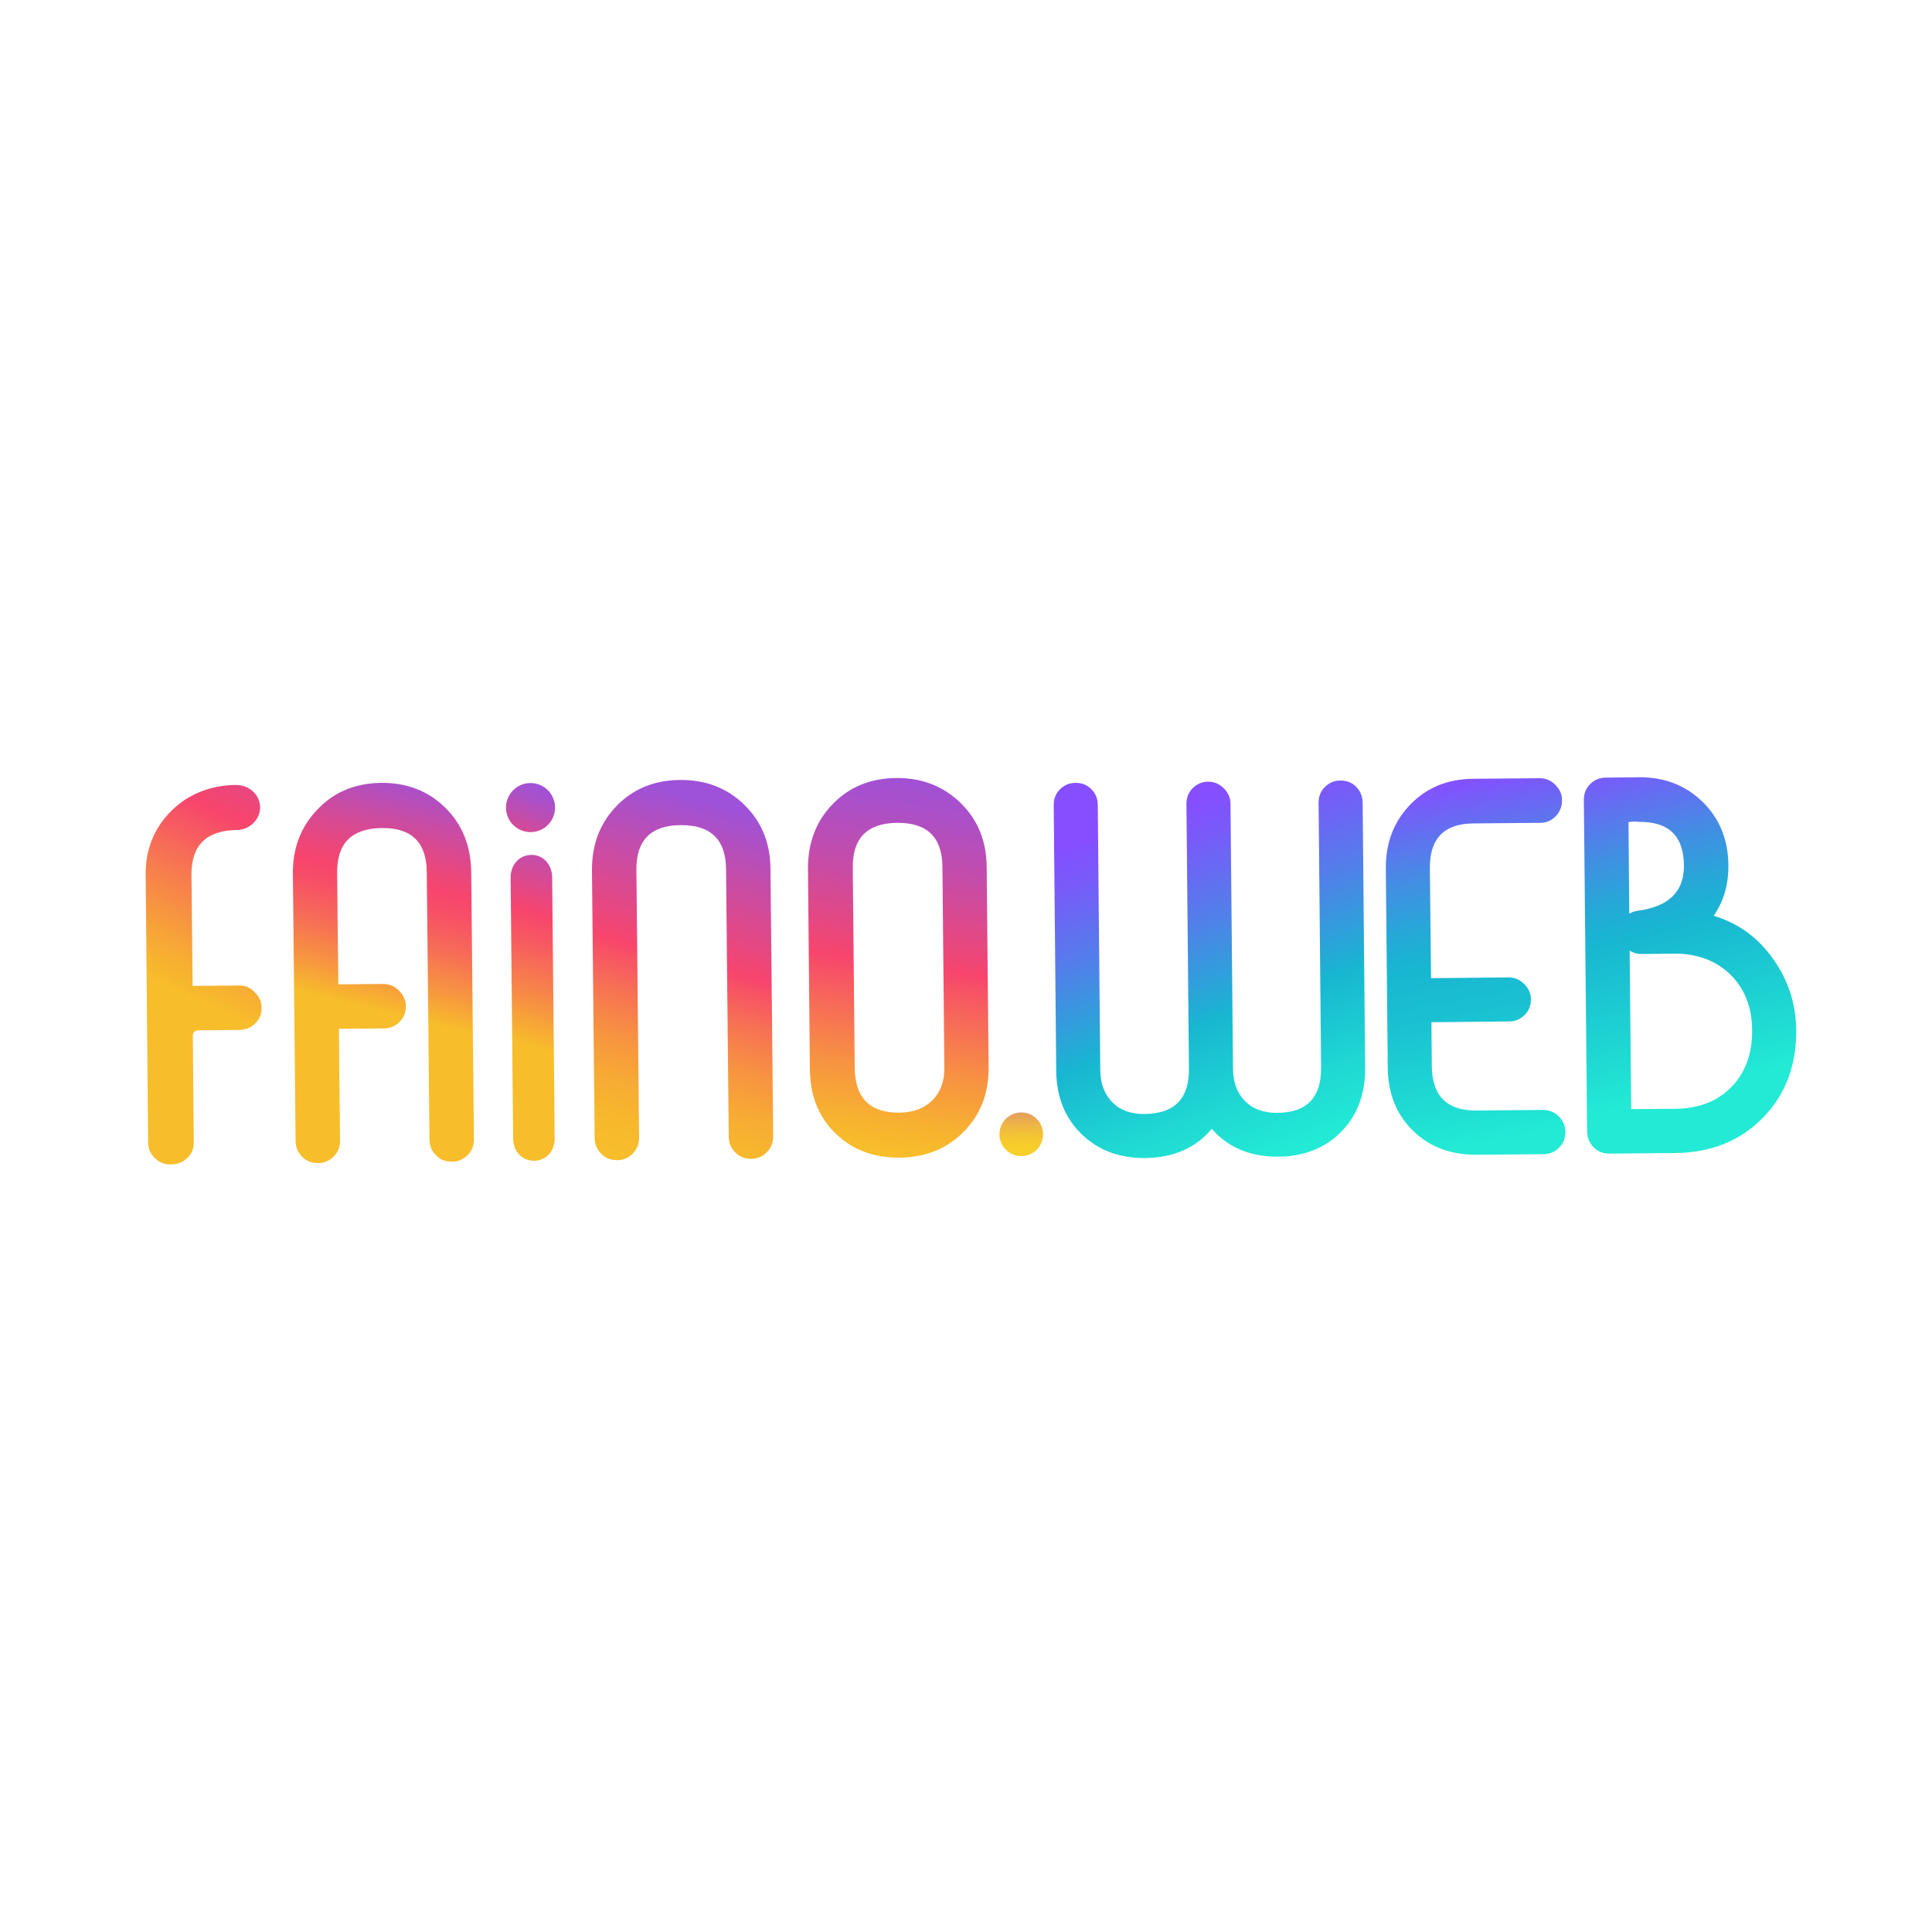
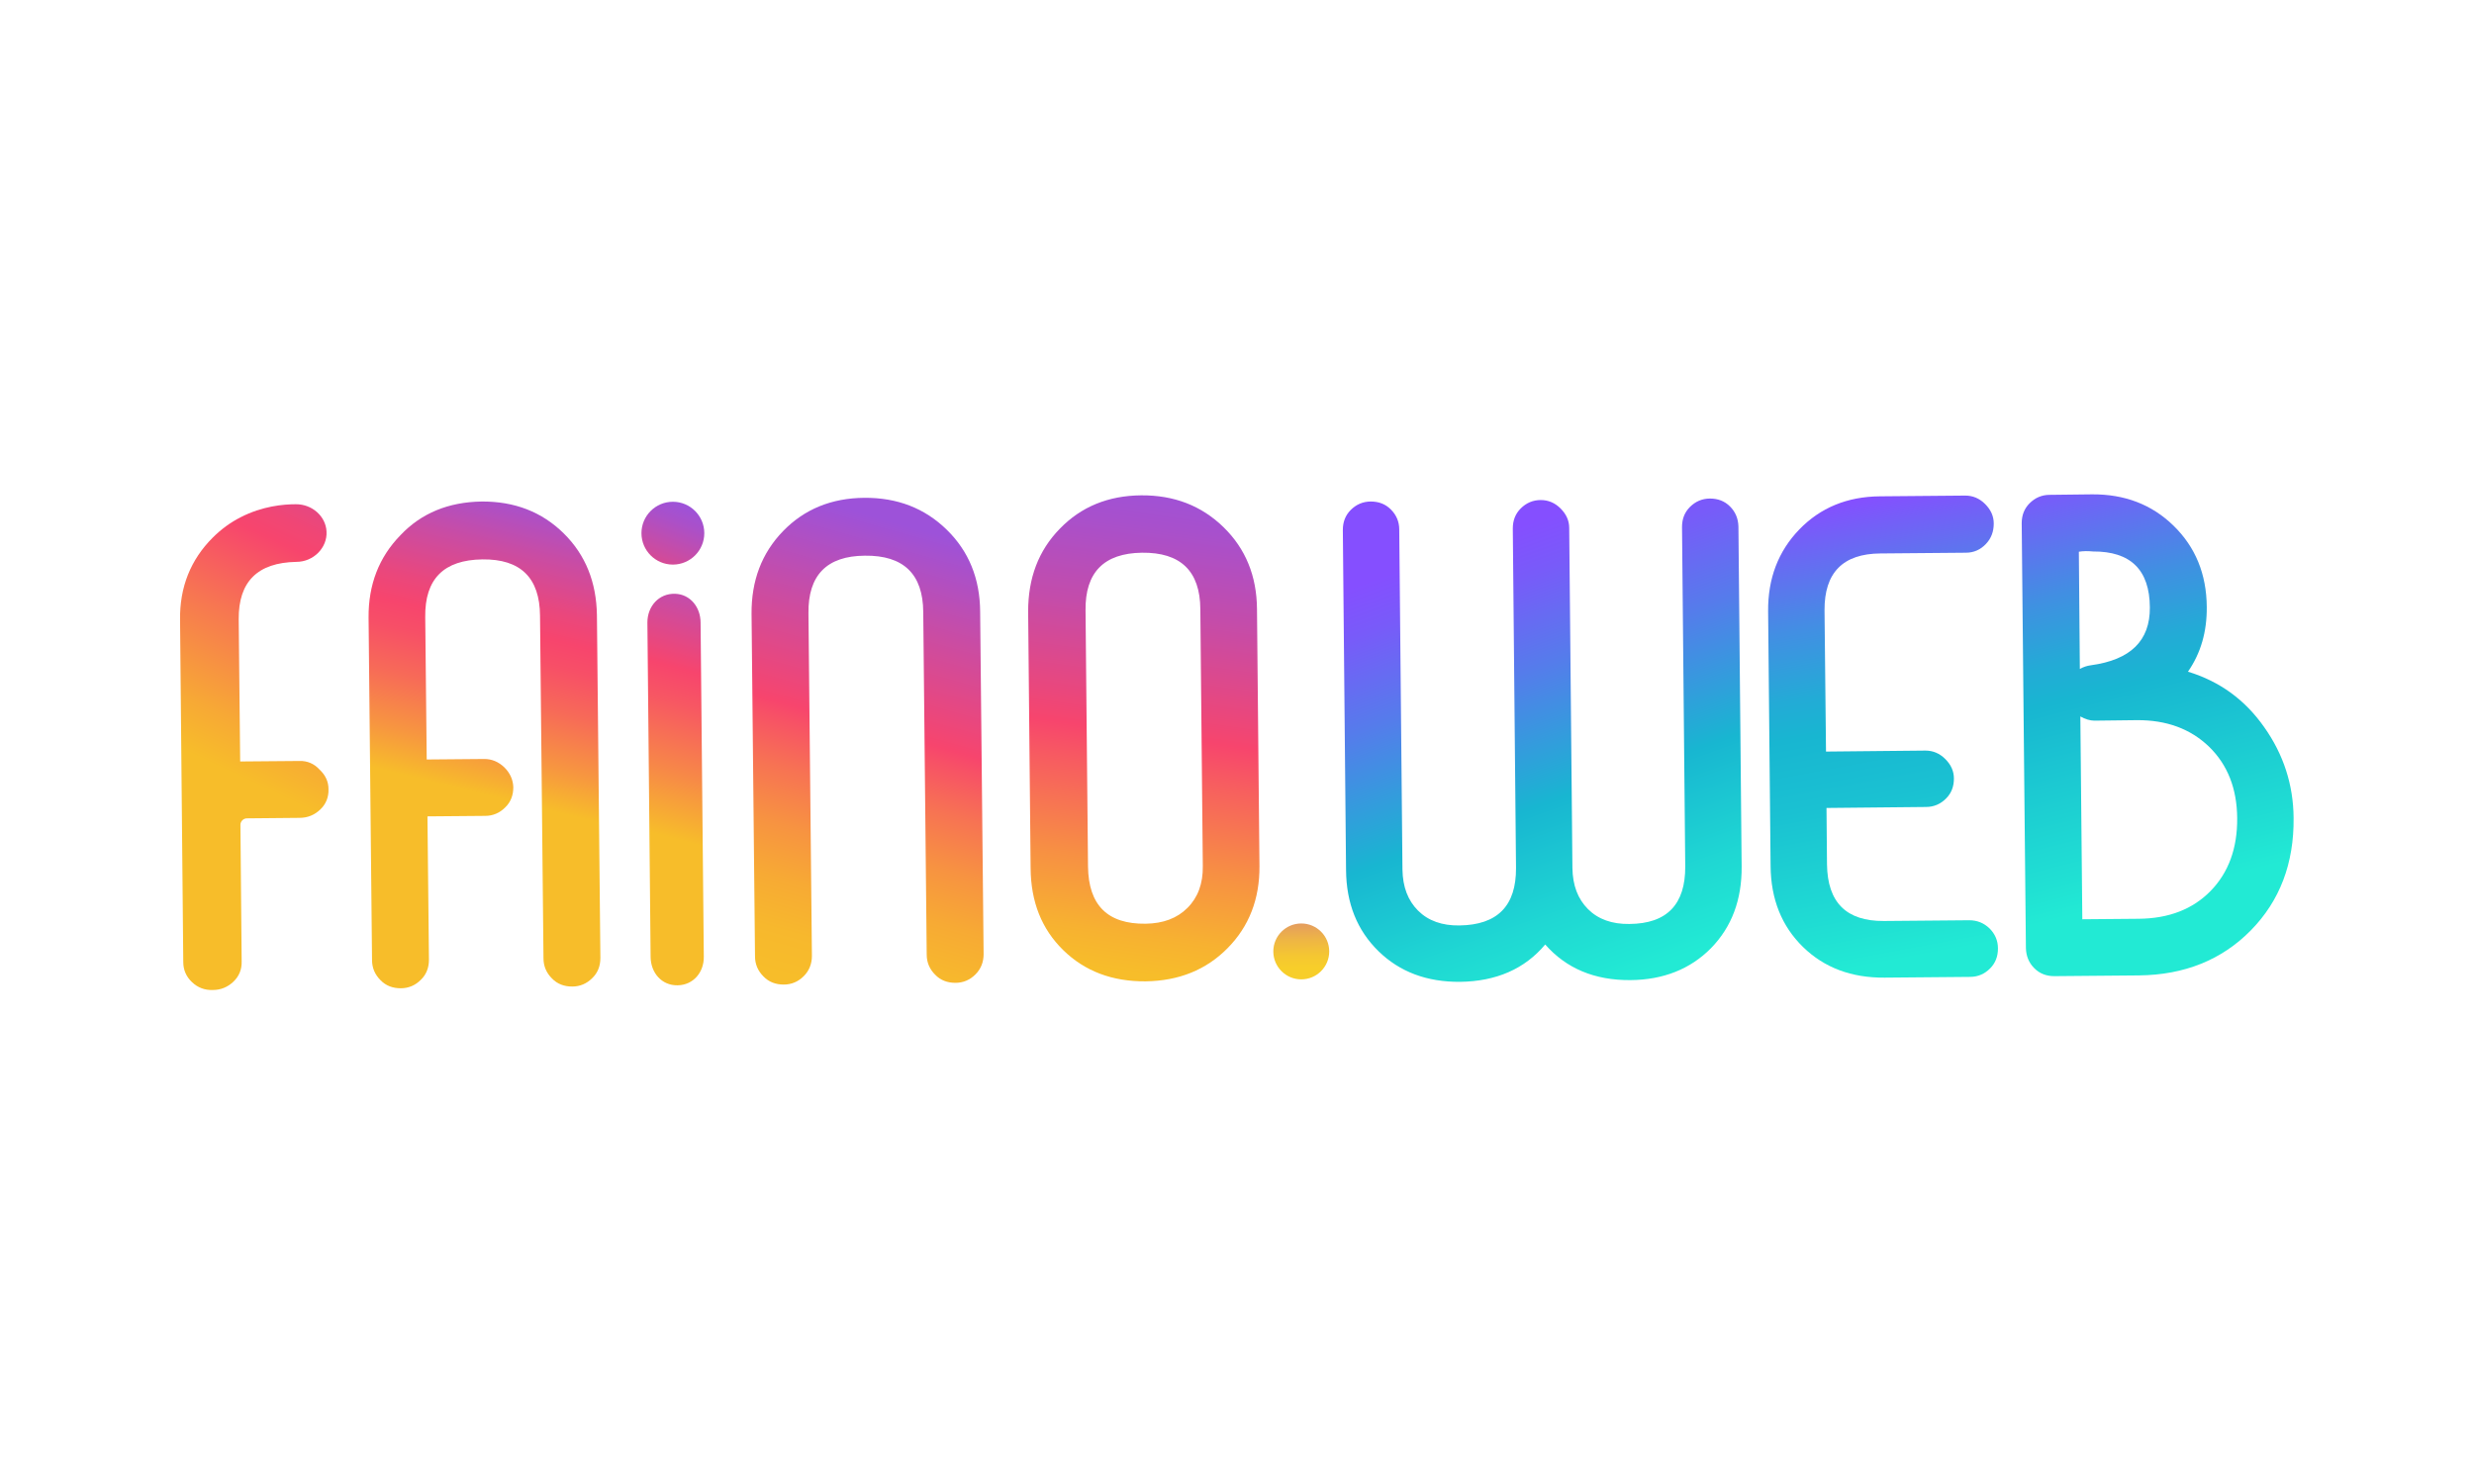
- <svg xmlns="http://www.w3.org/2000/svg" version="1.1" id="Layer_2" x="0px" y="0px" viewBox="20 -220 1000 1000" style="enable-background:new 20 -220 1000 1000;" xml:space="preserve">
+ <svg xmlns="http://www.w3.org/2000/svg" version="1.1" id="Слой_1" x="0px" y="0px" viewBox="0 0 1000 600" style="enable-background:new 0 0 1000 600;" xml:space="preserve">
  <style type="text/css">
	.st0{fill:url(#SVGID_1_);}
	.st1{fill:url(#SVGID_2_);}
	.st2{fill:url(#SVGID_3_);}
	.st3{fill:url(#SVGID_4_);}
	.st4{fill:url(#SVGID_5_);}
	.st5{fill:url(#SVGID_6_);}
	.st6{fill:url(#SVGID_7_);}
	.st7{fill:url(#SVGID_8_);}
	.st8{fill:url(#SVGID_9_);}
	.st9{fill:url(#SVGID_10_);}
</style>
  <g id="Layer_4">
    <g>
      <g>
        <g>
          <g>
-             <linearGradient id="SVGID_1_" gradientUnits="userSpaceOnUse" x1="253.364" y1="173.334" x2="221.039" y2="299.978" gradientTransform="matrix(1 -9.748522e-003 9.748522e-003 1 -6.7868 5.5956)">
-               <stop offset="5.594358e-002" style="stop-color:#9D52D9" />
+             <linearGradient id="SVGID_1_" gradientUnits="userSpaceOnUse" x1="229.672" y1="413.228" x2="197.346" y2="286.584" gradientTransform="matrix(1 -9.748522e-03 -9.748522e-03 -1 7.920060e-03 609.4966)">
+               <stop offset="0.056" style="stop-color:#9D52D9" />
              <stop offset="0.241" style="stop-color:#C94CA4" />
              <stop offset="0.402" style="stop-color:#EA477C" />
              <stop offset="0.485" style="stop-color:#F7456D" />
              <stop offset="0.563" style="stop-color:#F74F67" />
              <stop offset="0.697" style="stop-color:#F76A58" />
              <stop offset="0.868" style="stop-color:#F79640" />
              <stop offset="1" style="stop-color:#F7BD2A" />
            </linearGradient>
-             <path class="st0" d="M217.3,185.2c13.3-0.1,24.4,4.2,33.2,12.9c8.8,8.7,13.2,19.7,13.4,33.1l1.4,138.5c0,3.2-1,6-3.3,8.2       c-2.2,2.2-4.9,3.4-8.1,3.4c-3.2,0-6-1-8.2-3.3c-2.2-2.2-3.4-4.9-3.4-8.1l-1.4-138.5c-0.1-15.4-7.9-23-23.3-22.8       c-15.6,0.2-23.3,7.9-23.1,23.3l0.6,57.6l23.3-0.2c3,0,5.7,1.1,8.1,3.4c2.3,2.3,3.5,5,3.6,8c0,3.2-1,6-3.3,8.2       c-2.2,2.2-4.9,3.4-8.1,3.4l-23.3,0.2l0.6,57.9c0,3.2-1,6-3.3,8.2c-2.2,2.2-4.9,3.4-8.1,3.4c-3.2,0-6-1-8.2-3.3       c-2.2-2.2-3.4-4.9-3.4-8.1l-1.4-138.5c-0.1-13.3,4.2-24.4,12.9-33.3C192.9,189.9,203.9,185.4,217.3,185.2z" />
-             <linearGradient id="SVGID_2_" gradientUnits="userSpaceOnUse" x1="405.851" y1="196.648" x2="352.778" y2="377.688" gradientTransform="matrix(1 -9.748522e-003 9.748522e-003 1 -6.7868 5.5956)">
+             <path class="st0" d="M194.68,202.77c13.3-0.1,24.4,4.2,33.2,12.9c8.8,8.7,13.2,19.7,13.4,33.1l1.4,138.5c0,3.2-1,6-3.3,8.2       c-2.2,2.2-4.9,3.4-8.1,3.4c-3.2,0-6-1-8.2-3.3c-2.2-2.2-3.4-4.9-3.4-8.1l-1.4-138.5c-0.1-15.4-7.9-23-23.3-22.8       c-15.6,0.2-23.3,7.9-23.1,23.3l0.6,57.6l23.3-0.2c3,0,5.7,1.1,8.1,3.4c2.3,2.3,3.5,5,3.6,8c0,3.2-1,6-3.3,8.2       c-2.2,2.2-4.9,3.4-8.1,3.4l-23.3,0.2l0.6,57.9c0,3.2-1,6-3.3,8.2c-2.2,2.2-4.9,3.4-8.1,3.4c-3.2,0-6-1-8.2-3.3       c-2.2-2.2-3.4-4.9-3.4-8.1l-1.4-138.5c-0.1-13.3,4.2-24.4,12.9-33.3C170.28,207.47,181.28,202.97,194.68,202.77z" />
+             <linearGradient id="SVGID_2_" gradientUnits="userSpaceOnUse" x1="382.158" y1="389.914" x2="329.084" y2="208.874" gradientTransform="matrix(1 -9.748522e-03 -9.748522e-03 -1 7.920060e-03 609.4966)">
              <stop offset="0" style="stop-color:#9D52D9" />
              <stop offset="0.21" style="stop-color:#CA4CA3" />
              <stop offset="0.438" style="stop-color:#F7456D" />
              <stop offset="0.47" style="stop-color:#F75166" />
              <stop offset="0.572" style="stop-color:#F77353" />
              <stop offset="0.689" style="stop-color:#F79341" />
              <stop offset="0.802" style="stop-color:#F7AA34" />
              <stop offset="0.908" style="stop-color:#F7B82D" />
              <stop offset="1" style="stop-color:#F7BD2A" />
            </linearGradient>
-             <path class="st1" d="M339.1,197.2c8.6-8.9,19.6-13.4,32.9-13.5s24.4,4.2,33.3,12.9s13.4,19.7,13.5,33.1l1.4,138.5       c0,3.2-1.1,6-3.3,8.2c-2.2,2.2-4.9,3.4-8.1,3.4s-6-1-8.2-3.3c-2.2-2.2-3.4-4.9-3.4-8.1l-1.4-138.5c-0.1-15.4-8-23-23.6-22.8       c-15.4,0.1-23,7.9-22.8,23.3l1.4,138.5c0,3.2-1.1,6-3.3,8.2c-2.2,2.2-4.9,3.4-8.1,3.4s-6-1-8.2-3.3c-2.2-2.2-3.4-4.9-3.4-8.1       l-1.4-138.5C326.3,217.2,330.5,206.1,339.1,197.2z" />
-             <linearGradient id="SVGID_3_" gradientUnits="userSpaceOnUse" x1="504.686" y1="177.581" x2="474.769" y2="373.552" gradientTransform="matrix(1 -9.748522e-003 9.748522e-003 1 -6.7868 5.5956)">
+             <path class="st1" d="M316.48,214.77c8.6-8.9,19.6-13.4,32.9-13.5s24.4,4.2,33.3,12.9s13.4,19.7,13.5,33.1l1.4,138.5       c0,3.2-1.1,6-3.3,8.2c-2.2,2.2-4.9,3.4-8.1,3.4s-6-1-8.2-3.3c-2.2-2.2-3.4-4.9-3.4-8.1l-1.4-138.5c-0.1-15.4-8-23-23.6-22.8       c-15.4,0.1-23,7.9-22.8,23.3l1.4,138.5c0,3.2-1.1,6-3.3,8.2c-2.2,2.2-4.9,3.4-8.1,3.4s-6-1-8.2-3.3c-2.2-2.2-3.4-4.9-3.4-8.1       l-1.4-138.5C303.68,234.77,307.88,223.67,316.48,214.77z" />
+             <linearGradient id="SVGID_3_" gradientUnits="userSpaceOnUse" x1="480.998" y1="408.981" x2="451.08" y2="213.01" gradientTransform="matrix(1 -9.748522e-03 -9.748522e-03 -1 7.920060e-03 609.4966)">
              <stop offset="0" style="stop-color:#9D52D9" />
-               <stop offset="9.241447e-002" style="stop-color:#A850CC" />
+               <stop offset="0.092" style="stop-color:#A850CC" />
              <stop offset="0.264" style="stop-color:#C44CAA" />
              <stop offset="0.493" style="stop-color:#F24672" />
              <stop offset="0.514" style="stop-color:#F7456D" />
              <stop offset="0.586" style="stop-color:#F75B61" />
              <stop offset="0.777" style="stop-color:#F79043" />
              <stop offset="0.921" style="stop-color:#F7B131" />
              <stop offset="1" style="stop-color:#F7BD2A" />
            </linearGradient>
-             <path class="st2" d="M451,196.2c8.6-8.9,19.6-13.4,32.9-13.5s24.4,4.2,33.3,12.9c8.9,8.7,13.4,19.7,13.5,33.1l1,103.9       c0.1,13.3-4.2,24.4-12.9,33.2c-8.7,8.8-19.7,13.2-33.1,13.4c-13.5,0.1-24.6-4.1-33.3-12.6c-8.7-8.5-13.1-19.5-13.2-33.1       l-1-103.9C438.2,216.1,442.4,205,451,196.2z M461.4,229.2l1,103.6c0.2,15.6,7.9,23.3,23.3,23.1c7.1-0.1,12.7-2.2,16.9-6.4       c4.2-4.2,6.3-9.8,6.2-16.9l-1-103.9c-0.1-15.4-8-23-23.6-22.8C468.8,206.1,461.2,213.9,461.4,229.2z" />
-             <linearGradient id="SVGID_4_" gradientUnits="userSpaceOnUse" x1="181.772" y1="150.941" x2="115.352" y2="288.141" gradientTransform="matrix(1 -9.748522e-003 9.748522e-003 1 -6.7868 5.5956)">
+             <path class="st2" d="M428.38,213.77c8.6-8.9,19.6-13.4,32.9-13.5s24.4,4.2,33.3,12.9s13.4,19.7,13.5,33.1l1,103.9       c0.1,13.3-4.2,24.4-12.9,33.2c-8.7,8.8-19.7,13.2-33.1,13.4c-13.5,0.1-24.6-4.1-33.3-12.6c-8.7-8.5-13.1-19.5-13.2-33.1       l-1-103.9C415.58,233.67,419.78,222.57,428.38,213.77z M438.78,246.77l1,103.6c0.2,15.6,7.9,23.3,23.3,23.1       c7.1-0.1,12.7-2.2,16.9-6.4c4.2-4.2,6.3-9.8,6.2-16.9l-1-103.9c-0.1-15.4-8-23-23.6-22.8       C446.18,223.67,438.58,231.47,438.78,246.77z" />
+             <linearGradient id="SVGID_4_" gradientUnits="userSpaceOnUse" x1="158.073" y1="435.624" x2="91.653" y2="298.424" gradientTransform="matrix(1 -9.748522e-03 -9.748522e-03 -1 7.920060e-03 609.4966)">
              <stop offset="0" style="stop-color:#9D52D9" />
              <stop offset="0.119" style="stop-color:#C14DAE" />
              <stop offset="0.236" style="stop-color:#DE498A" />
              <stop offset="0.331" style="stop-color:#F04675" />
              <stop offset="0.393" style="stop-color:#F7456D" />
              <stop offset="0.611" style="stop-color:#F77552" />
              <stop offset="0.872" style="stop-color:#F7A935" />
              <stop offset="1" style="stop-color:#F7BD2A" />
            </linearGradient>
-             <path class="st3" d="M143.7,290.1l-24,0.2l-0.6-57.5c-0.1-15.2,7.6-22.9,23.3-23.2c7,0,12.6-5.8,12.2-12.3       c-0.3-6.1-5.8-11.1-12.5-11c-4.8,0-13.4,0.7-22.3,5.3c-4.1,2.1-7.8,4.8-11.2,8.2c-8.9,8.9-13.4,20-13.2,33.3l1.3,138.3       c0,3.2,1.2,5.9,3.5,8.1s5.1,3.3,8.4,3.2c3.3,0,6.1-1.2,8.4-3.4s3.4-5,3.3-8.2l-0.5-55.2c0-1.4,1.2-2.6,2.6-2.6l21.3-0.2       c3.3,0,6.1-1.2,8.4-3.4c2.3-2.2,3.4-5,3.3-8.2c0-3-1.2-5.7-3.7-8C149.6,291.2,146.8,290,143.7,290.1z" />
-             <linearGradient id="SVGID_5_" gradientUnits="userSpaceOnUse" x1="326.007" y1="204.28" x2="294.392" y2="317.623" gradientTransform="matrix(1 -9.748522e-003 9.748522e-003 1 -6.7868 5.5956)">
+             <path class="st3" d="M121.08,307.67l-24,0.2l-0.6-57.5c-0.1-15.2,7.6-22.9,23.3-23.2c7,0,12.6-5.8,12.2-12.3       c-0.3-6.1-5.8-11.1-12.5-11c-4.8,0-13.4,0.7-22.3,5.3c-4.1,2.1-7.8,4.8-11.2,8.2c-8.9,8.9-13.4,20-13.2,33.3l1.3,138.3       c0,3.2,1.2,5.9,3.5,8.1s5.1,3.3,8.4,3.2c3.3,0,6.1-1.2,8.4-3.4s3.4-5,3.3-8.2l-0.5-55.2c0-1.4,1.2-2.6,2.6-2.6l21.3-0.2       c3.3,0,6.1-1.2,8.4-3.4c2.3-2.2,3.4-5,3.3-8.2c0-3-1.2-5.7-3.7-8C126.98,308.77,124.18,307.57,121.08,307.67z" />
+             <linearGradient id="SVGID_5_" gradientUnits="userSpaceOnUse" x1="302.314" y1="382.282" x2="270.7" y2="268.939" gradientTransform="matrix(1 -9.748522e-03 -9.748522e-03 -1 7.920060e-03 609.4966)">
              <stop offset="0" style="stop-color:#9D52D9" />
              <stop offset="0.431" style="stop-color:#F7456D" />
              <stop offset="0.545" style="stop-color:#F75763" />
              <stop offset="0.772" style="stop-color:#F78748" />
              <stop offset="1" style="stop-color:#F7BD2A" />
            </linearGradient>
-             <path class="st4" d="M295.5,222.5c-6.6-0.2-11.2,5.1-11.2,11.6l1.3,135.3c0.1,6.4,4.5,11.5,10.9,11.4s10.7-5.3,10.6-11.6       l-1.3-135C305.8,228,301.7,222.7,295.5,222.5z" />
+             <path class="st4" d="M272.88,240.07c-6.6-0.2-11.2,5.1-11.2,11.6l1.3,135.3c0.1,6.4,4.5,11.5,10.9,11.4s10.7-5.3,10.6-11.6       l-1.3-135C283.18,245.57,279.08,240.27,272.88,240.07z" />
          </g>
        </g>
        <g>
-           <linearGradient id="SVGID_6_" gradientUnits="userSpaceOnUse" x1="304.092" y1="183.765" x2="284.995" y2="231.668" gradientTransform="matrix(1 -9.748522e-003 9.748522e-003 1 -6.7868 5.5956)">
+           <linearGradient id="SVGID_6_" gradientUnits="userSpaceOnUse" x1="280.395" y1="402.798" x2="261.298" y2="354.895" gradientTransform="matrix(1 -9.748522e-03 -9.748522e-03 -1 7.920060e-03 609.4966)">
            <stop offset="0" style="stop-color:#9D52D9" />
            <stop offset="0.143" style="stop-color:#AA50C9" />
            <stop offset="0.424" style="stop-color:#CD4B9F" />
            <stop offset="0.715" style="stop-color:#F7456D" />
            <stop offset="0.771" style="stop-color:#F75763" />
            <stop offset="0.886" style="stop-color:#F78748" />
            <stop offset="1" style="stop-color:#F7BD2A" />
          </linearGradient>
-           <circle class="st5" cx="294.6" cy="198" r="12.7" />
+           <circle class="st5" cx="271.98" cy="215.57" r="12.7" />
        </g>
      </g>
      <g>
        <g>
-           <linearGradient id="SVGID_7_" gradientUnits="userSpaceOnUse" x1="687.829" y1="376.67" x2="626.402" y2="201.29" gradientTransform="matrix(1 -9.748522e-003 9.748522e-003 1 -6.7868 5.5956)">
+           <linearGradient id="SVGID_7_" gradientUnits="userSpaceOnUse" x1="664.155" y1="209.9" x2="602.728" y2="385.28" gradientTransform="matrix(1 -9.748522e-03 -9.748522e-03 -1 7.920060e-03 609.4966)">
            <stop offset="0" style="stop-color:#22EAD4" />
            <stop offset="0.168" style="stop-color:#1FD8D3" />
            <stop offset="0.414" style="stop-color:#18B6D1" />
            <stop offset="0.436" style="stop-color:#1DB1D3" />
            <stop offset="0.699" style="stop-color:#557CEB" />
            <stop offset="0.895" style="stop-color:#785BF9" />
            <stop offset="1" style="stop-color:#854FFF" />
          </linearGradient>
-           <path class="st6" d="M681.6,378.7c-14.4,0.1-25.9-4.7-34.4-14.4c-8.3,9.9-19.8,14.9-34.4,15.1c-13.4,0.1-24.4-4-33-12.4      s-13-19.3-13.1-32.8l-1.3-137.5c0-3.2,1-5.9,3.2-8.1s4.9-3.4,8.1-3.4c3.2,0,5.9,1,8.1,3.2c2.2,2.2,3.4,4.9,3.4,8.1l1.3,137.5      c0.1,7,2.2,12.5,6.3,16.6s9.7,6.1,16.7,6c15.4-0.2,23-7.9,22.9-23.3l-1.3-137.2c0-3.2,1-5.9,3.2-8.1s4.9-3.4,8.1-3.4      c3,0,5.7,1.1,8,3.4s3.5,4.9,3.5,7.9l1.3,137.5c0.1,7,2.2,12.5,6.3,16.6s9.7,6.1,16.7,6c15.2-0.1,22.7-7.9,22.6-23.3l-1.3-137.2      c0-3.2,1-5.9,3.2-8.1s4.9-3.4,8.1-3.4c3.2,0,5.9,1,8.1,3.2c2.2,2.2,3.3,4.9,3.4,8.1l1.3,137.5c0.1,13.4-4,24.4-12.4,33      C705.9,374.2,695,378.6,681.6,378.7z" />
-           <linearGradient id="SVGID_8_" gradientUnits="userSpaceOnUse" x1="805.824" y1="370.492" x2="770.684" y2="172.033" gradientTransform="matrix(1 -9.748522e-003 9.748522e-003 1 -6.7868 5.5956)">
+           <path class="st6" d="M658.98,396.27c-14.4,0.1-25.9-4.7-34.4-14.4c-8.3,9.9-19.8,14.9-34.4,15.1c-13.4,0.1-24.4-4-33-12.4      s-13-19.3-13.1-32.8l-1.3-137.5c0-3.2,1-5.9,3.2-8.1s4.9-3.4,8.1-3.4c3.2,0,5.9,1,8.1,3.2c2.2,2.2,3.4,4.9,3.4,8.1l1.3,137.5      c0.1,7,2.2,12.5,6.3,16.6s9.7,6.1,16.7,6c15.4-0.2,23-7.9,22.9-23.3l-1.3-137.2c0-3.2,1-5.9,3.2-8.1s4.9-3.4,8.1-3.4      c3,0,5.7,1.1,8,3.4s3.5,4.9,3.5,7.9l1.3,137.5c0.1,7,2.2,12.5,6.3,16.6s9.7,6.1,16.7,6c15.2-0.1,22.7-7.9,22.6-23.3l-1.3-137.2      c0-3.2,1-5.9,3.2-8.1s4.9-3.4,8.1-3.4c3.2,0,5.9,1,8.1,3.2c2.2,2.2,3.3,4.9,3.4,8.1l1.3,137.5c0.1,13.4-4,24.4-12.4,33      C683.28,391.77,672.38,396.17,658.98,396.27z" />
+           <linearGradient id="SVGID_8_" gradientUnits="userSpaceOnUse" x1="782.146" y1="216.074" x2="747.007" y2="414.534" gradientTransform="matrix(1 -9.748522e-03 -9.748522e-03 -1 7.920060e-03 609.4966)">
            <stop offset="0" style="stop-color:#22EAD4" />
-             <stop offset="7.530703e-002" style="stop-color:#20E0D3" />
+             <stop offset="0.075" style="stop-color:#20E0D3" />
            <stop offset="0.33" style="stop-color:#1AC1D2" />
            <stop offset="0.473" style="stop-color:#18B6D1" />
            <stop offset="0.549" style="stop-color:#23ABD6" />
            <stop offset="0.685" style="stop-color:#428FE3" />
            <stop offset="0.864" style="stop-color:#7360F7" />
            <stop offset="0.925" style="stop-color:#854FFF" />
          </linearGradient>
-           <path class="st7" d="M826.8,357.8c2.2,2.2,3.4,4.9,3.4,8.1s-1,5.9-3.2,8.1s-4.9,3.4-8.1,3.4l-34.5,0.3c-13.4,0.1-24.4-4-33-12.4      s-13-19.3-13.1-32.8l-1-103c-0.1-13.2,4.1-24.2,12.6-33s19.4-13.3,32.6-13.4l34.5-0.3c3,0,5.7,1.1,8,3.4s3.5,4.9,3.5,7.9      c0,3.2-1,6-3.2,8.3s-4.9,3.5-8.1,3.5l-34.5,0.3c-15.2,0.1-22.7,7.8-22.6,23l0.6,57.1l40.2-0.4c3,0,5.7,1.1,8,3.4      s3.5,4.9,3.5,7.9c0,3.2-1,5.9-3.2,8.1s-4.9,3.4-8.1,3.4l-40.2,0.4l0.2,22.8c0.2,15.4,7.8,23,23,22.9l34.5-0.3      C821.8,354.5,824.5,355.6,826.8,357.8z" />
-           <linearGradient id="SVGID_9_" gradientUnits="userSpaceOnUse" x1="900.763" y1="346.481" x2="859.487" y2="176.036" gradientTransform="matrix(1 -9.748522e-003 9.748522e-003 1 -6.7868 5.5956)">
+           <path class="st7" d="M804.18,375.37c2.2,2.2,3.4,4.9,3.4,8.1s-1,5.9-3.2,8.1s-4.9,3.4-8.1,3.4l-34.5,0.3      c-13.4,0.1-24.4-4-33-12.4s-13-19.3-13.1-32.8l-1-103c-0.1-13.2,4.1-24.2,12.6-33s19.4-13.3,32.6-13.4l34.5-0.3      c3,0,5.7,1.1,8,3.4s3.5,4.9,3.5,7.9c0,3.2-1,6-3.2,8.3s-4.9,3.5-8.1,3.5l-34.5,0.3c-15.2,0.1-22.7,7.8-22.6,23l0.6,57.1      l40.2-0.4c3,0,5.7,1.1,8,3.4s3.5,4.9,3.5,7.9c0,3.2-1,5.9-3.2,8.1s-4.9,3.4-8.1,3.4l-40.2,0.4l0.2,22.8c0.2,15.4,7.8,23,23,22.9      l34.5-0.3C799.18,372.07,801.88,373.17,804.18,375.37z" />
+           <linearGradient id="SVGID_9_" gradientUnits="userSpaceOnUse" x1="877.087" y1="240.086" x2="835.811" y2="410.531" gradientTransform="matrix(1 -9.748522e-03 -9.748522e-03 -1 7.920060e-03 609.4966)">
            <stop offset="0" style="stop-color:#22EAD4" />
-             <stop offset="9.443910e-002" style="stop-color:#20DFD3" />
+             <stop offset="0.094" style="stop-color:#20DFD3" />
            <stop offset="0.485" style="stop-color:#18B6D1" />
            <stop offset="0.572" style="stop-color:#23ABD6" />
            <stop offset="0.725" style="stop-color:#418FE2" />
            <stop offset="0.926" style="stop-color:#7162F7" />
            <stop offset="1" style="stop-color:#854FFF" />
          </linearGradient>
-           <path class="st8" d="M937.8,276.4c7.8,11,11.8,23.3,11.9,36.7c0.2,18.4-5.6,33.6-17.3,45.5s-26.8,18-45.2,18.2l-34.2,0.3      c-3.2,0-5.9-1-8.1-3.2c-2.2-2.2-3.3-4.9-3.4-8.1L839.8,194c0-3.2,1-5.9,3.2-8.1s4.9-3.4,8.1-3.4l17.1-0.2      c13.2-0.1,24.2,4.1,33,12.7s13.3,19.5,13.4,32.8c0.1,10-2.4,18.7-7.6,26.2C919.8,257.9,930,265.3,937.8,276.4z M863.3,252.9      c1.4-0.8,2.9-1.3,4.5-1.5c16-2.2,23.9-9.9,23.8-23.4c-0.1-15.2-7.8-22.7-23-22.6c-2-0.2-3.9-0.2-5.7,0.1L863.3,252.9z       M916.2,342.6c7.2-7.4,10.8-17.2,10.7-29.4c-0.1-12-3.9-21.6-11.4-28.9c-7.5-7.2-17.2-10.8-29.2-10.7l-17.1,0.2      c-1.8,0-3.7-0.6-5.7-1.7l0.8,82l22.8-0.2C899.3,353.8,909,350,916.2,342.6z" />
+           <path class="st8" d="M915.18,293.97c7.8,11,11.8,23.3,11.9,36.7c0.2,18.4-5.6,33.6-17.3,45.5s-26.8,18-45.2,18.2l-34.2,0.3      c-3.2,0-5.9-1-8.1-3.2c-2.2-2.2-3.3-4.9-3.4-8.1l-1.7-171.8c0-3.2,1-5.9,3.2-8.1s4.9-3.4,8.1-3.4l17.1-0.2      c13.2-0.1,24.2,4.1,33,12.7s13.3,19.5,13.4,32.8c0.1,10-2.4,18.7-7.6,26.2C897.18,275.47,907.38,282.87,915.18,293.97z       M840.68,270.47c1.4-0.8,2.9-1.3,4.5-1.5c16-2.2,23.9-9.9,23.8-23.4c-0.1-15.2-7.8-22.7-23-22.6c-2-0.2-3.9-0.2-5.7,0.1      L840.68,270.47z M893.58,360.17c7.2-7.4,10.8-17.2,10.7-29.4c-0.1-12-3.9-21.6-11.4-28.9c-7.5-7.2-17.2-10.8-29.2-10.7      l-17.1,0.2c-1.8,0-3.7-0.6-5.7-1.7l0.8,82l22.8-0.2C876.68,371.37,886.38,367.57,893.58,360.17z" />
        </g>
      </g>
    </g>
    <g>
-       <linearGradient id="SVGID_10_" gradientUnits="userSpaceOnUse" x1="1283.654" y1="1294.93" x2="1258.416" y2="1320.168" gradientTransform="matrix(0.6986 -0.7155 0.7155 0.6986 -1275.045 351.7271)">
+       <linearGradient id="SVGID_10_" gradientUnits="userSpaceOnUse" x1="1246.087" y1="-520.872" x2="1220.85" y2="-546.11" gradientTransform="matrix(0.6986 -0.7155 -0.7155 -0.6986 -717.5685 883.1738)">
        <stop offset="0" style="stop-color:#C447BB" />
        <stop offset="0.208" style="stop-color:#D36E91" />
        <stop offset="0.459" style="stop-color:#E29765" />
        <stop offset="0.683" style="stop-color:#EEB545" />
        <stop offset="0.871" style="stop-color:#F5C731" />
        <stop offset="1" style="stop-color:#F7CE2A" />
      </linearGradient>
-       <circle class="st9" cx="548.6" cy="367.1" r="11.3" />
+       <circle class="st9" cx="525.98" cy="384.67" r="11.3" />
    </g>
  </g>
</svg>
